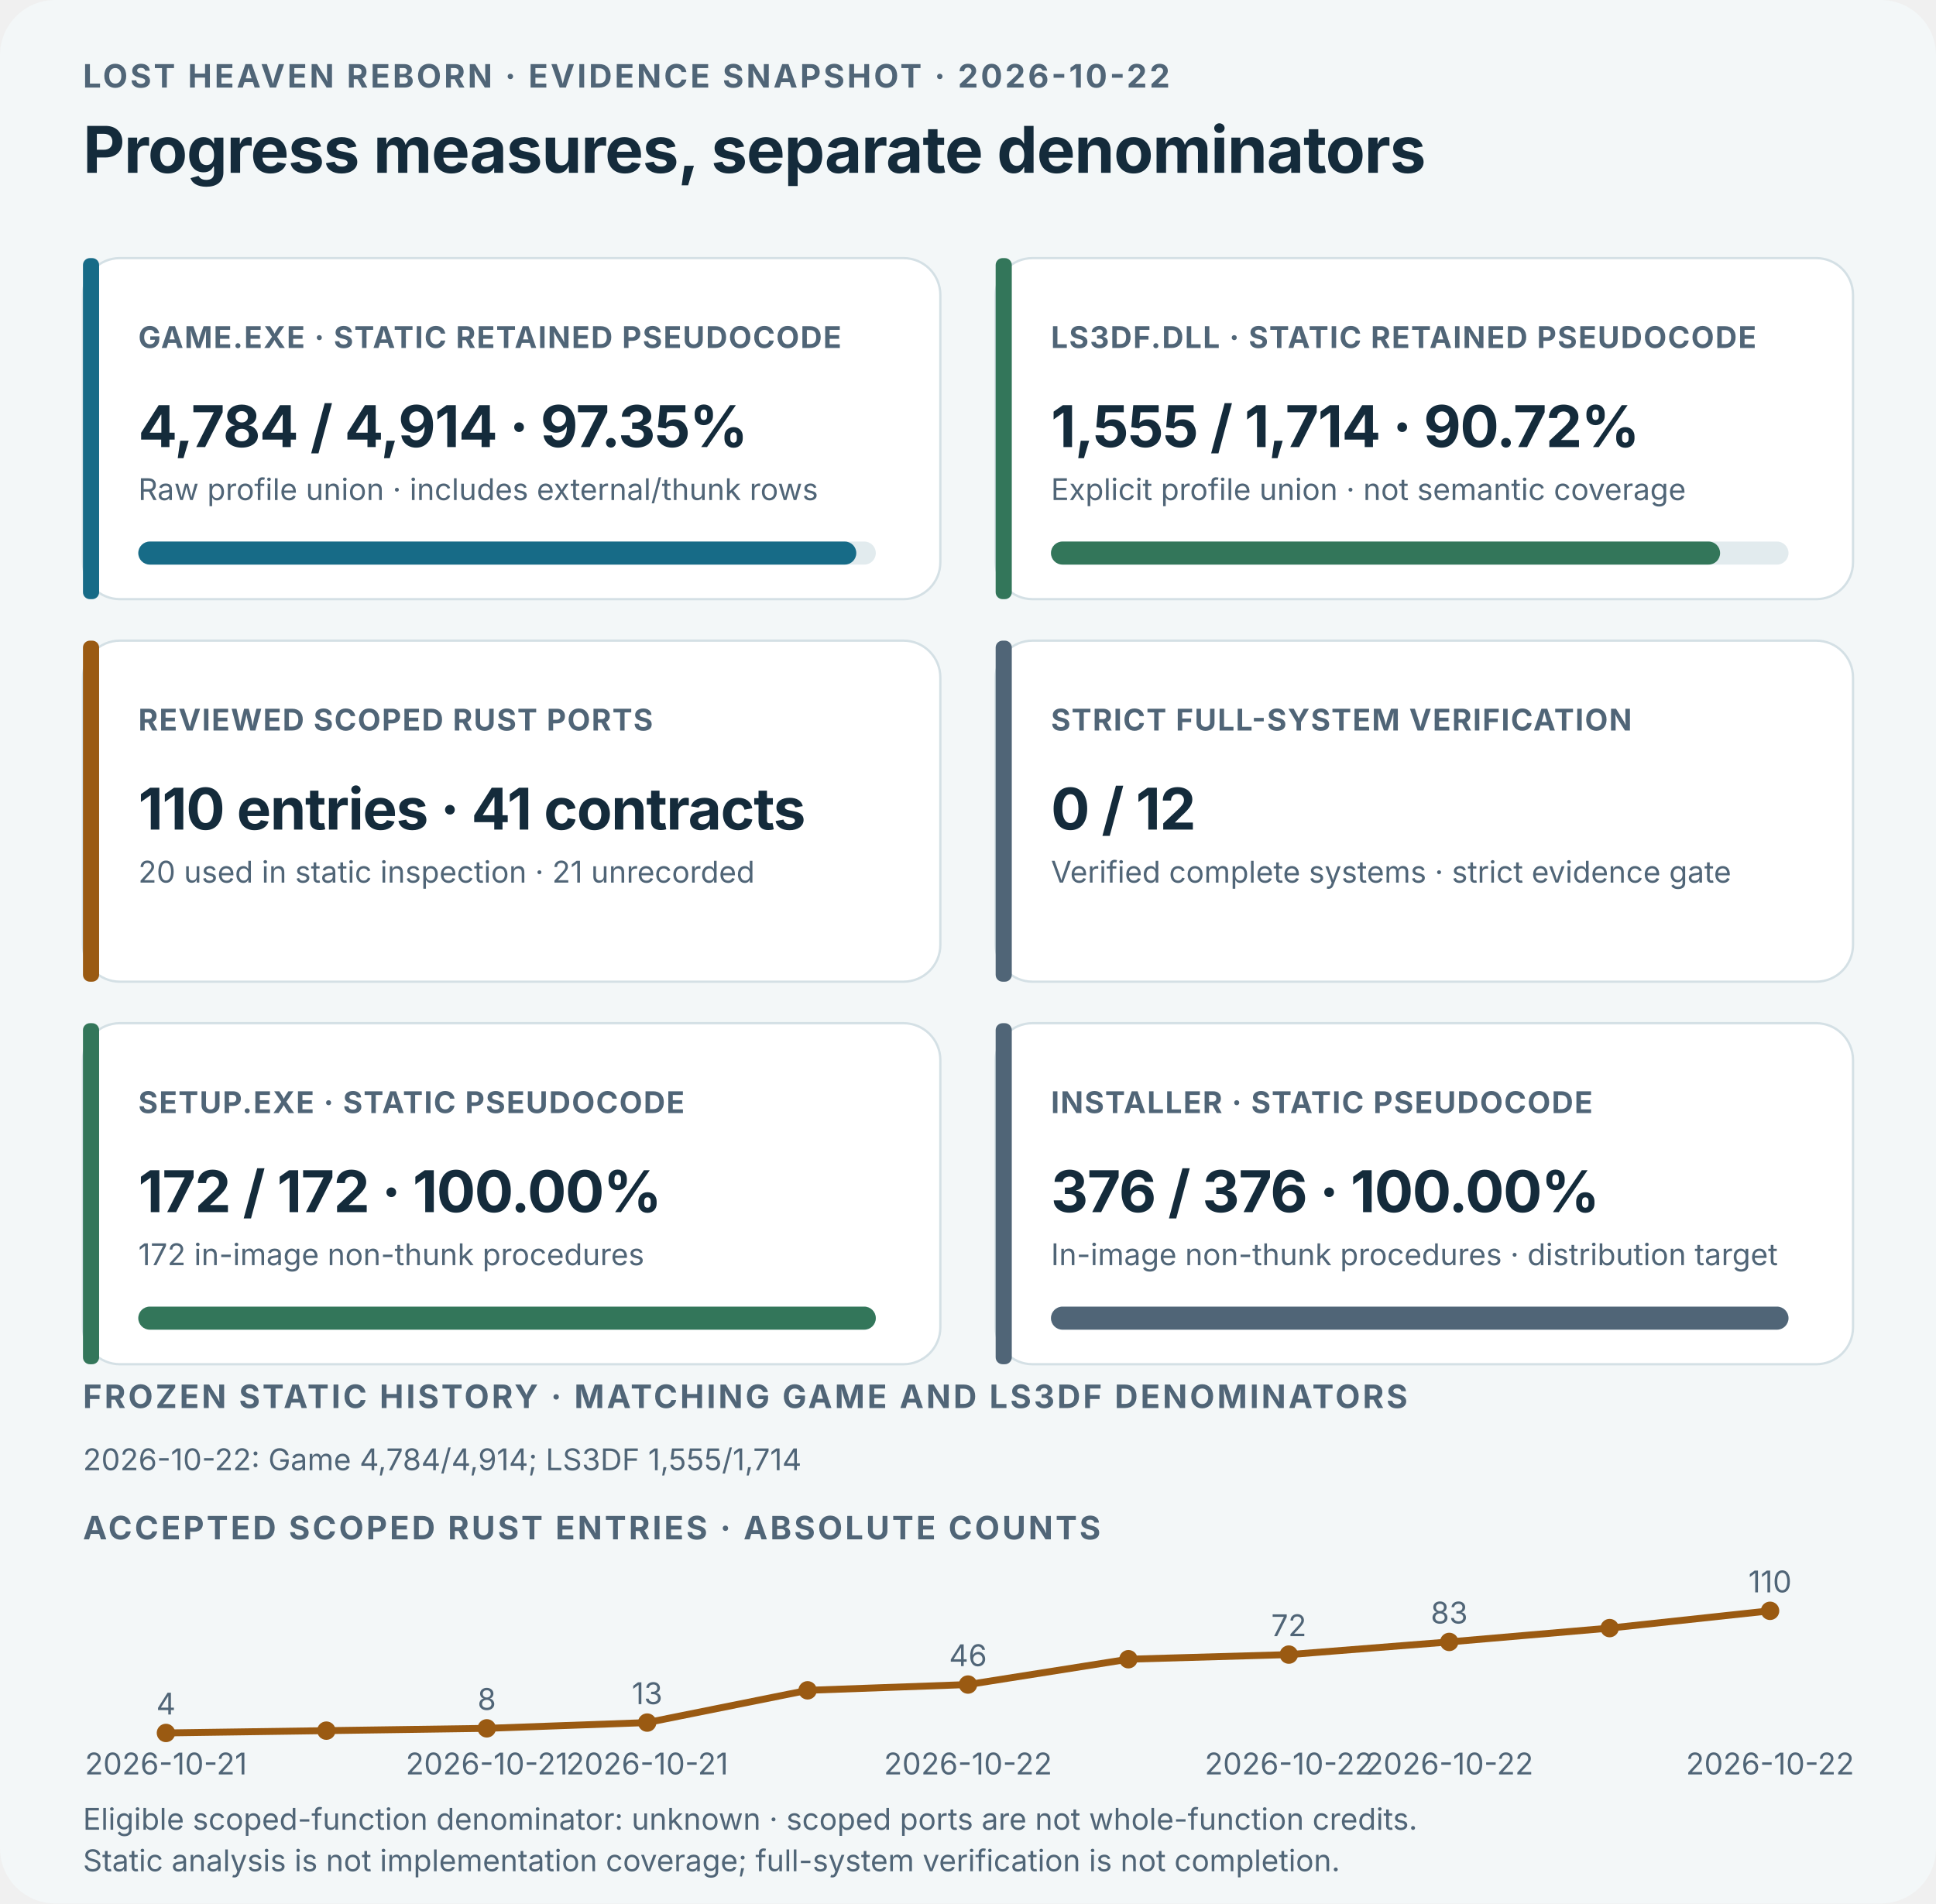
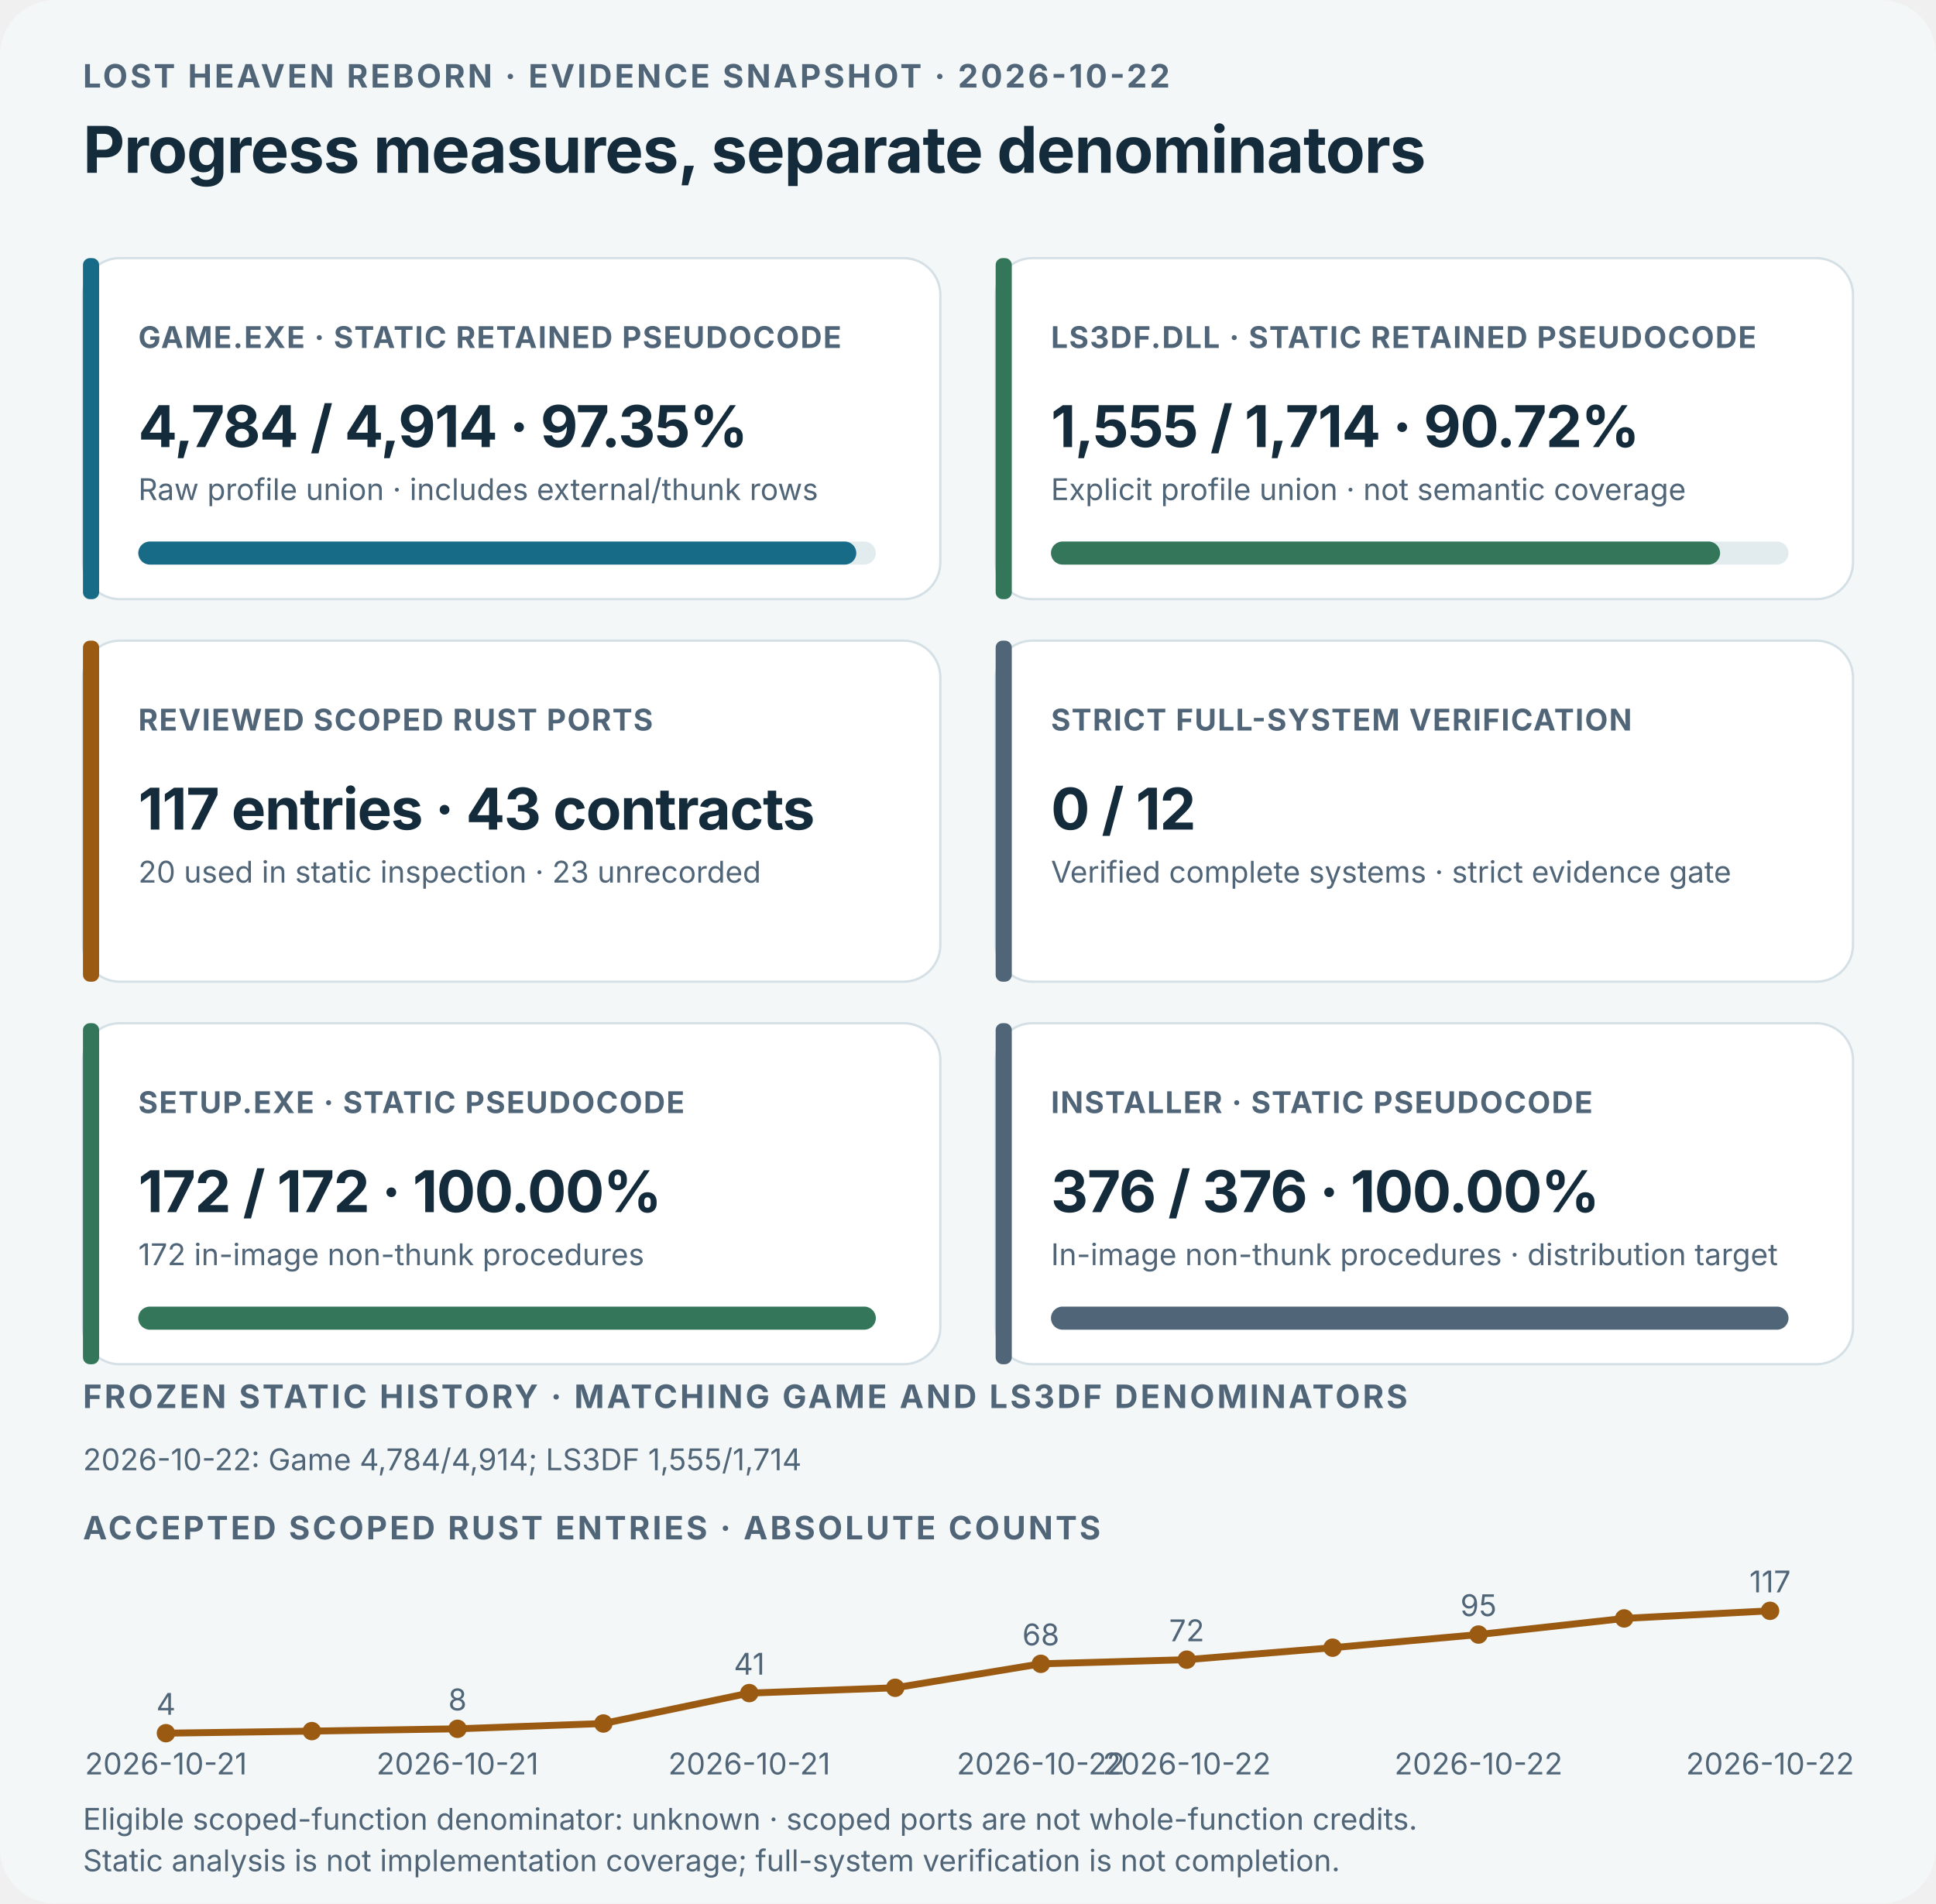
<svg xmlns="http://www.w3.org/2000/svg" viewBox="0 0 840 826" role="img" aria-labelledby="dashboard-title dashboard-desc">
  <style>text{font-family:Inter,ui-sans-serif,system-ui,-apple-system,"Segoe UI",sans-serif;fill:#142b3b}.kicker{font-size:14px;font-weight:700;letter-spacing:1.1px;fill:#506577}.title{font-size:28px;font-weight:750;letter-spacing:-.35px}.label{font-size:13px;font-weight:750;letter-spacing:.5px;fill:#506577}.value{font-size:25px;font-weight:750;letter-spacing:-.4px}.detail,.history{font-size:13px;fill:#506577}.dark-bg{display:none}@media(prefers-color-scheme:dark){.light-bg{display:none}.dark-bg{display:inline}text{fill:#edf4f6}.kicker,.label,.detail,.history{fill:#b3c5ce}.card-bg{fill:#172b39;stroke:#3b5361}.bar-track{fill:#314957}}</style>
  <rect class="light-bg" width="840" height="826" rx="24" fill="#f3f7f8" />
  <rect class="dark-bg" width="840" height="826" rx="24" fill="#0d1b25" />
  <text x="36" y="38" class="kicker">LOST HEAVEN REBORN · EVIDENCE SNAPSHOT · 2026-10-22</text>
  <text x="36" y="75" class="title">Progress measures, separate denominators</text>
  <g>
    <rect class="card-bg" x="36" y="112" width="372" height="148" rx="16" fill="#ffffff" stroke="#d4e0e5" />
    <rect x="36" y="112" width="7" height="148" rx="3" fill="#176b87" />
    <text x="60" y="151" class="label">GAME.EXE · STATIC RETAINED PSEUDOCODE</text>
    <text x="60" y="194" class="value">4,784 / 4,914 · 97.35%</text>
    <text x="60" y="217" class="detail">Raw profile union · includes external/thunk rows</text>
    <rect class="bar-track" x="60" y="235" width="320" height="10" rx="5" fill="#e2ebee" />
    <rect x="60" y="235" width="311.53" height="10" rx="5" fill="#176b87" />
  </g>
  <g>
    <rect class="card-bg" x="432" y="112" width="372" height="148" rx="16" fill="#ffffff" stroke="#d4e0e5" />
    <rect x="432" y="112" width="7" height="148" rx="3" fill="#33765a" />
    <text x="456" y="151" class="label">LS3DF.DLL · STATIC RETAINED PSEUDOCODE</text>
    <text x="456" y="194" class="value">1,555 / 1,714 · 90.72%</text>
    <text x="456" y="217" class="detail">Explicit profile union · not semantic coverage</text>
    <rect class="bar-track" x="456" y="235" width="320" height="10" rx="5" fill="#e2ebee" />
    <rect x="456" y="235" width="290.32" height="10" rx="5" fill="#33765a" />
  </g>
  <g>
    <rect class="card-bg" x="36" y="278" width="372" height="148" rx="16" fill="#ffffff" stroke="#d4e0e5" />
    <rect x="36" y="278" width="7" height="148" rx="3" fill="#9a5a12" />
    <text x="60" y="317" class="label">REVIEWED SCOPED RUST PORTS</text>
-     <text x="60" y="360" class="value">110 entries · 41 contracts</text>
-     <text x="60" y="383" class="detail">20 used in static inspection · 21 unrecorded</text>
+     <text x="60" y="360" class="value">117 entries · 43 contracts</text>
+     <text x="60" y="383" class="detail">20 used in static inspection · 23 unrecorded</text>
  </g>
  <g>
    <rect class="card-bg" x="432" y="278" width="372" height="148" rx="16" fill="#ffffff" stroke="#d4e0e5" />
    <rect x="432" y="278" width="7" height="148" rx="3" fill="#506577" />
    <text x="456" y="317" class="label">STRICT FULL-SYSTEM VERIFICATION</text>
    <text x="456" y="360" class="value">0 / 12</text>
    <text x="456" y="383" class="detail">Verified complete systems · strict evidence gate</text>
  </g>
  <g>
    <rect class="card-bg" x="36" y="444" width="372" height="148" rx="16" fill="#ffffff" stroke="#d4e0e5" />
    <rect x="36" y="444" width="7" height="148" rx="3" fill="#33765a" />
    <text x="60" y="483" class="label">SETUP.EXE · STATIC PSEUDOCODE</text>
    <text x="60" y="526" class="value">172 / 172 · 100.00%</text>
    <text x="60" y="549" class="detail">172 in-image non-thunk procedures</text>
    <rect class="bar-track" x="60" y="567" width="320" height="10" rx="5" fill="#e2ebee" />
    <rect x="60" y="567" width="320.00" height="10" rx="5" fill="#33765a" />
  </g>
  <g>
    <rect class="card-bg" x="432" y="444" width="372" height="148" rx="16" fill="#ffffff" stroke="#d4e0e5" />
    <rect x="432" y="444" width="7" height="148" rx="3" fill="#506577" />
    <text x="456" y="483" class="label">INSTALLER · STATIC PSEUDOCODE</text>
    <text x="456" y="526" class="value">376 / 376 · 100.00%</text>
    <text x="456" y="549" class="detail">In-image non-thunk procedures · distribution target</text>
    <rect class="bar-track" x="456" y="567" width="320" height="10" rx="5" fill="#e2ebee" />
    <rect x="456" y="567" width="320.00" height="10" rx="5" fill="#506577" />
  </g>
  <text x="36" y="611" class="kicker">FROZEN STATIC HISTORY · MATCHING GAME AND LS3DF DENOMINATORS</text>
  <text x="36" y="638" class="history">2026-10-22: Game 4,784/4,914; LS3DF 1,555/1,714</text>
  <text x="36" y="668" class="kicker">ACCEPTED SCOPED RUST ENTRIES · ABSOLUTE COUNTS</text>
-   <polyline points="72.0,752.0 141.6,751.0 211.2,750.0 280.8,747.5 350.4,733.5 420.0,731.0 489.6,720.0 559.2,718.0 628.8,712.5 698.4,706.5 768.0,699.0" fill="none" stroke="#9a5a12" stroke-width="3" stroke-linecap="round" stroke-linejoin="round" />
-   <circle cx="72.0" cy="752.0" r="4" fill="#9a5a12" />
-   <text x="72.0" y="744.0" text-anchor="middle" class="history">4</text>
+   <polyline points="72.0,752.1 135.3,751.2 198.5,750.2 261.8,747.9 325.1,734.7 388.4,732.4 451.6,722.0 514.9,720.2 578.2,715.0 641.5,709.3 704.7,702.3 768.0,699.0" fill="none" stroke="#9a5a12" stroke-width="3" stroke-linecap="round" stroke-linejoin="round" />
+   <circle cx="72.0" cy="752.1" r="4" fill="#9a5a12" />
+   <text x="72.0" y="744.1" text-anchor="middle" class="history">4</text>
  <text x="72.0" y="770" text-anchor="middle" class="history">2026-10-21</text>
-   <circle cx="141.6" cy="751.0" r="4" fill="#9a5a12" />
-   <circle cx="211.2" cy="750.0" r="4" fill="#9a5a12" />
-   <text x="211.2" y="742.0" text-anchor="middle" class="history">8</text>
-   <text x="211.2" y="770" text-anchor="middle" class="history">2026-10-21</text>
-   <circle cx="280.8" cy="747.5" r="4" fill="#9a5a12" />
-   <text x="280.8" y="739.5" text-anchor="middle" class="history">13</text>
-   <text x="280.8" y="770" text-anchor="middle" class="history">2026-10-21</text>
-   <circle cx="350.4" cy="733.5" r="4" fill="#9a5a12" />
-   <circle cx="420.0" cy="731.0" r="4" fill="#9a5a12" />
-   <text x="420.0" y="723.0" text-anchor="middle" class="history">46</text>
-   <text x="420.0" y="770" text-anchor="middle" class="history">2026-10-22</text>
-   <circle cx="489.6" cy="720.0" r="4" fill="#9a5a12" />
-   <circle cx="559.2" cy="718.0" r="4" fill="#9a5a12" />
-   <text x="559.2" y="710.0" text-anchor="middle" class="history">72</text>
-   <text x="559.2" y="770" text-anchor="middle" class="history">2026-10-22</text>
-   <circle cx="628.8" cy="712.5" r="4" fill="#9a5a12" />
-   <text x="628.8" y="704.5" text-anchor="middle" class="history">83</text>
-   <text x="628.8" y="770" text-anchor="middle" class="history">2026-10-22</text>
-   <circle cx="698.4" cy="706.5" r="4" fill="#9a5a12" />
+   <circle cx="135.3" cy="751.2" r="4" fill="#9a5a12" />
+   <circle cx="198.5" cy="750.2" r="4" fill="#9a5a12" />
+   <text x="198.5" y="742.2" text-anchor="middle" class="history">8</text>
+   <text x="198.5" y="770" text-anchor="middle" class="history">2026-10-21</text>
+   <circle cx="261.8" cy="747.9" r="4" fill="#9a5a12" />
+   <circle cx="325.1" cy="734.7" r="4" fill="#9a5a12" />
+   <text x="325.1" y="726.7" text-anchor="middle" class="history">41</text>
+   <text x="325.1" y="770" text-anchor="middle" class="history">2026-10-21</text>
+   <circle cx="388.4" cy="732.4" r="4" fill="#9a5a12" />
+   <circle cx="451.6" cy="722.0" r="4" fill="#9a5a12" />
+   <text x="451.6" y="714.0" text-anchor="middle" class="history">68</text>
+   <text x="451.6" y="770" text-anchor="middle" class="history">2026-10-22</text>
+   <circle cx="514.9" cy="720.2" r="4" fill="#9a5a12" />
+   <text x="514.9" y="712.2" text-anchor="middle" class="history">72</text>
+   <text x="514.9" y="770" text-anchor="middle" class="history">2026-10-22</text>
+   <circle cx="578.2" cy="715.0" r="4" fill="#9a5a12" />
+   <circle cx="641.5" cy="709.3" r="4" fill="#9a5a12" />
+   <text x="641.5" y="701.3" text-anchor="middle" class="history">95</text>
+   <text x="641.5" y="770" text-anchor="middle" class="history">2026-10-22</text>
+   <circle cx="704.7" cy="702.3" r="4" fill="#9a5a12" />
  <circle cx="768.0" cy="699.0" r="4" fill="#9a5a12" />
-   <text x="768.0" y="691.0" text-anchor="middle" class="history">110</text>
+   <text x="768.0" y="691.0" text-anchor="middle" class="history">117</text>
  <text x="768.0" y="770" text-anchor="middle" class="history">2026-10-22</text>
  <text x="36" y="794" class="detail">Eligible scoped-function denominator: unknown · scoped ports are not whole-function credits.</text>
  <text x="36" y="812" class="detail">Static analysis is not implementation coverage; full-system verification is not completion.</text>
</svg>
